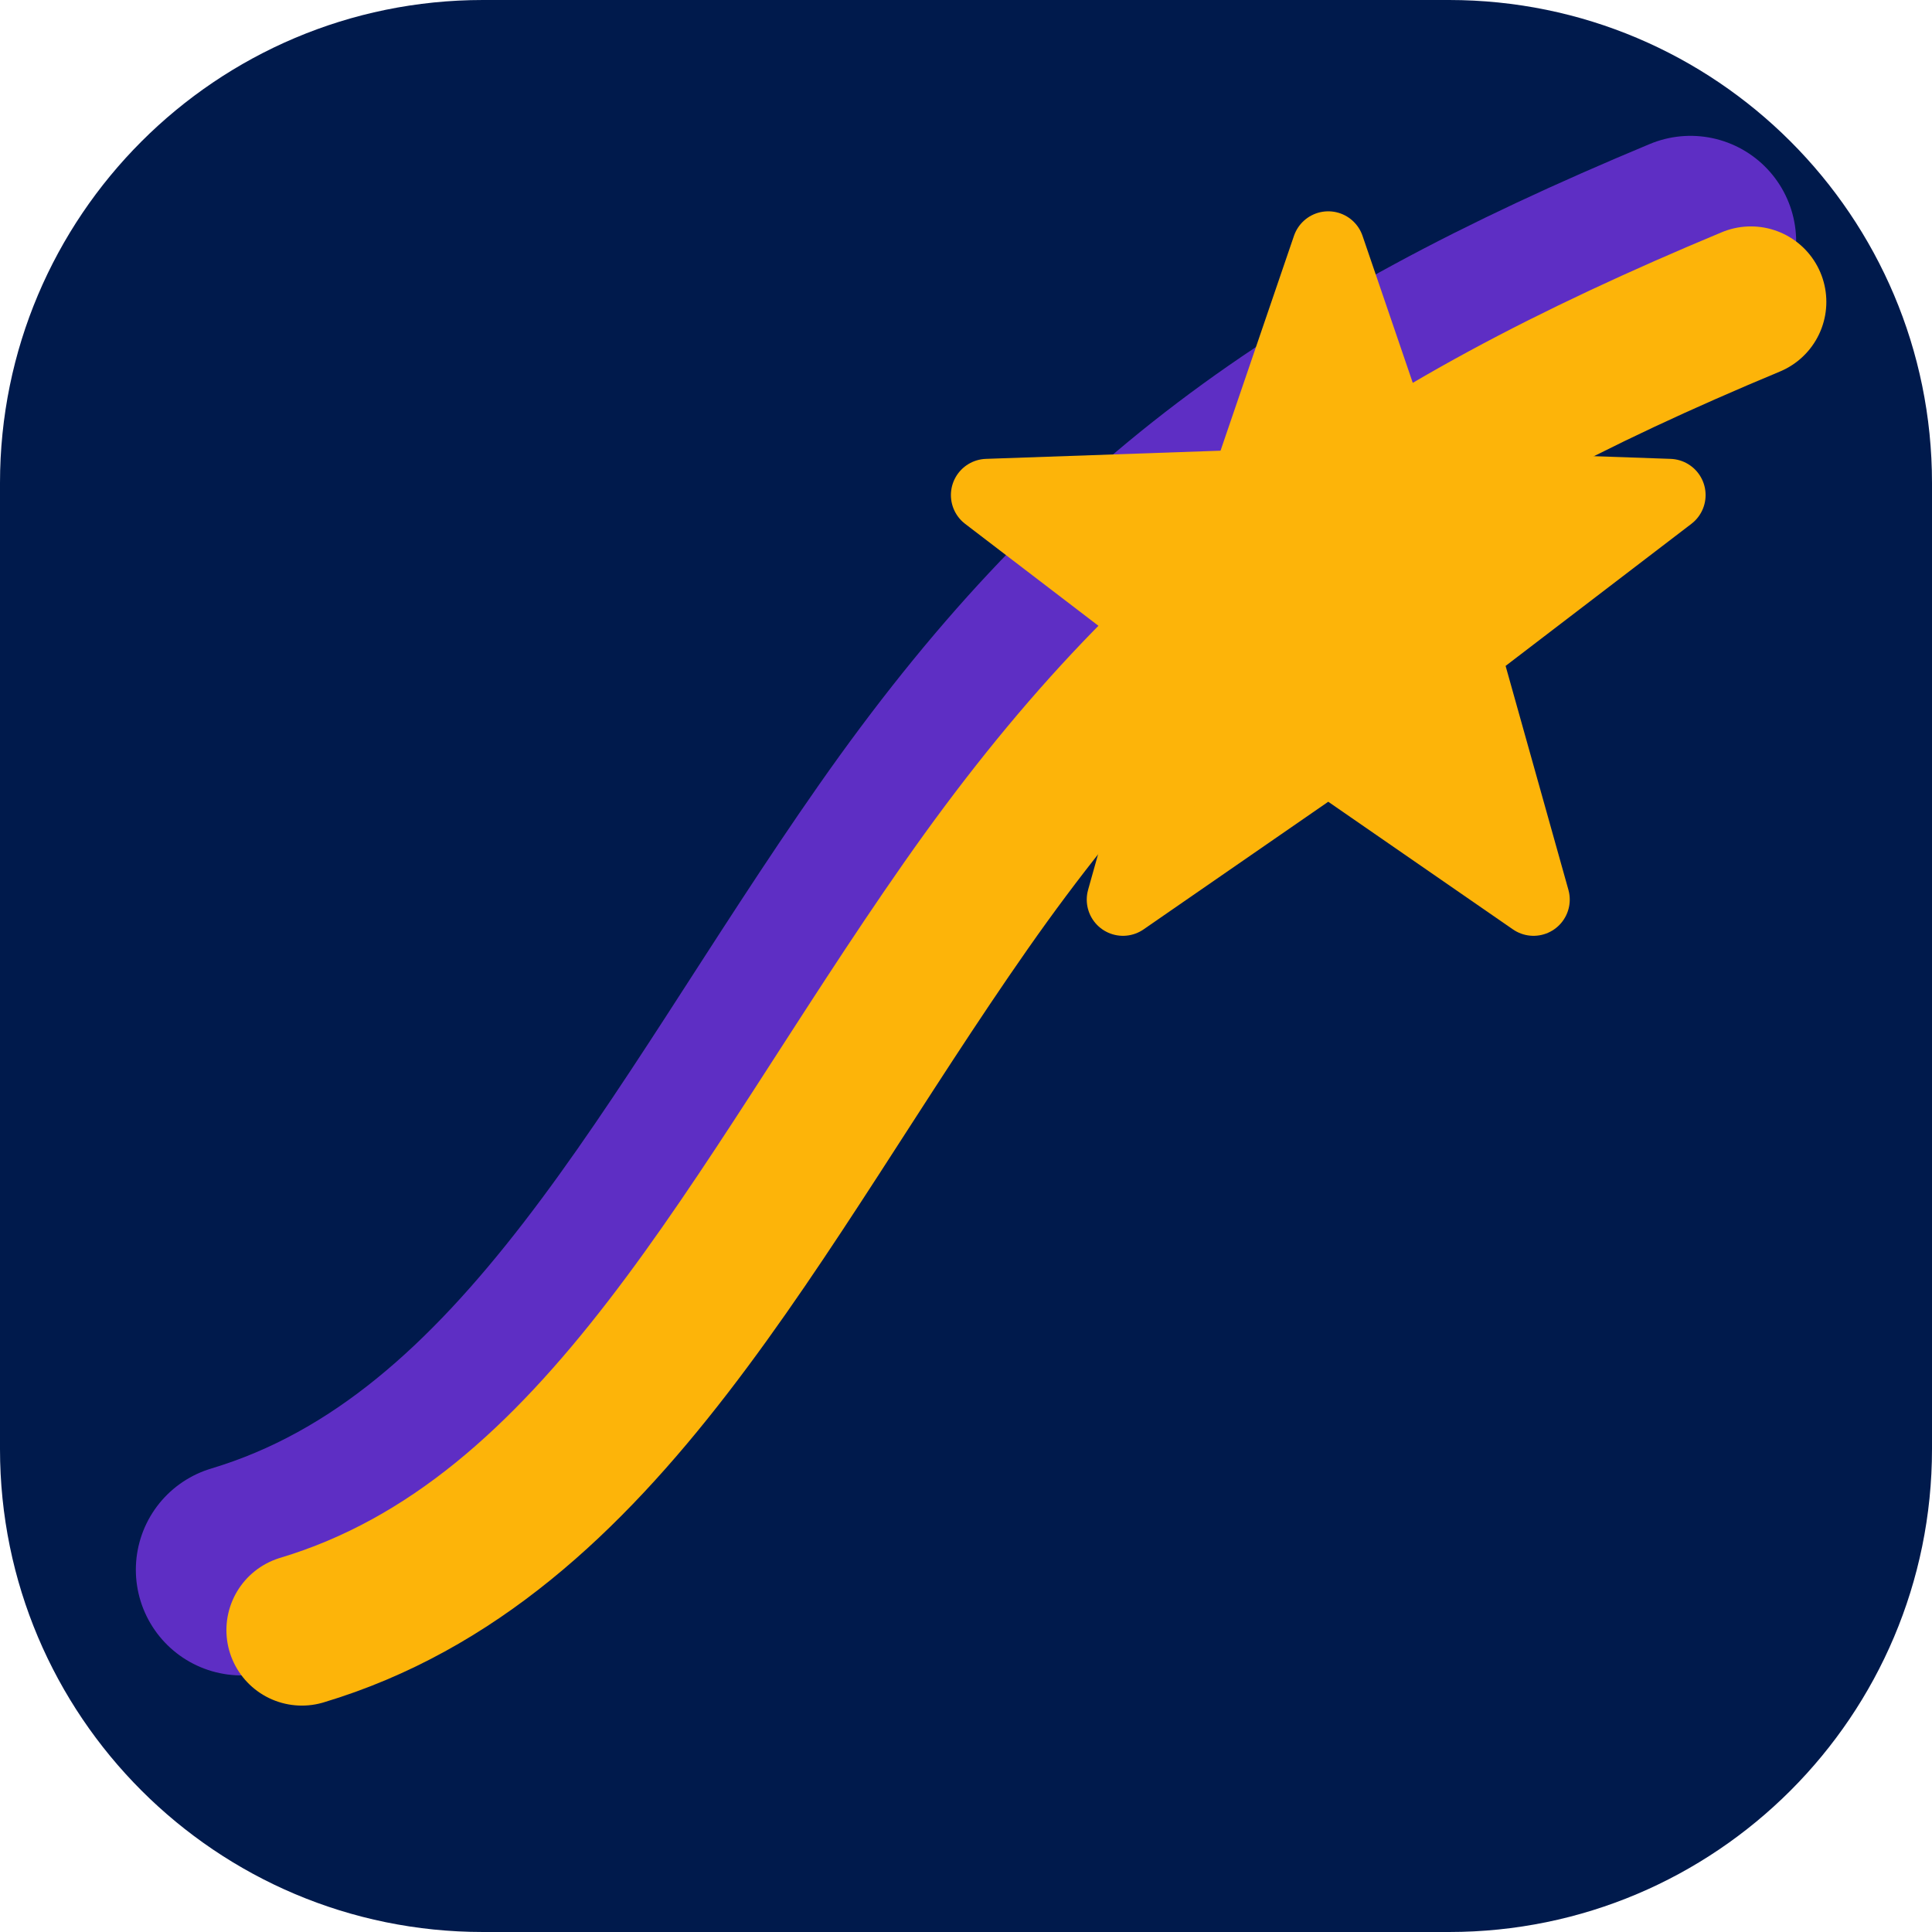
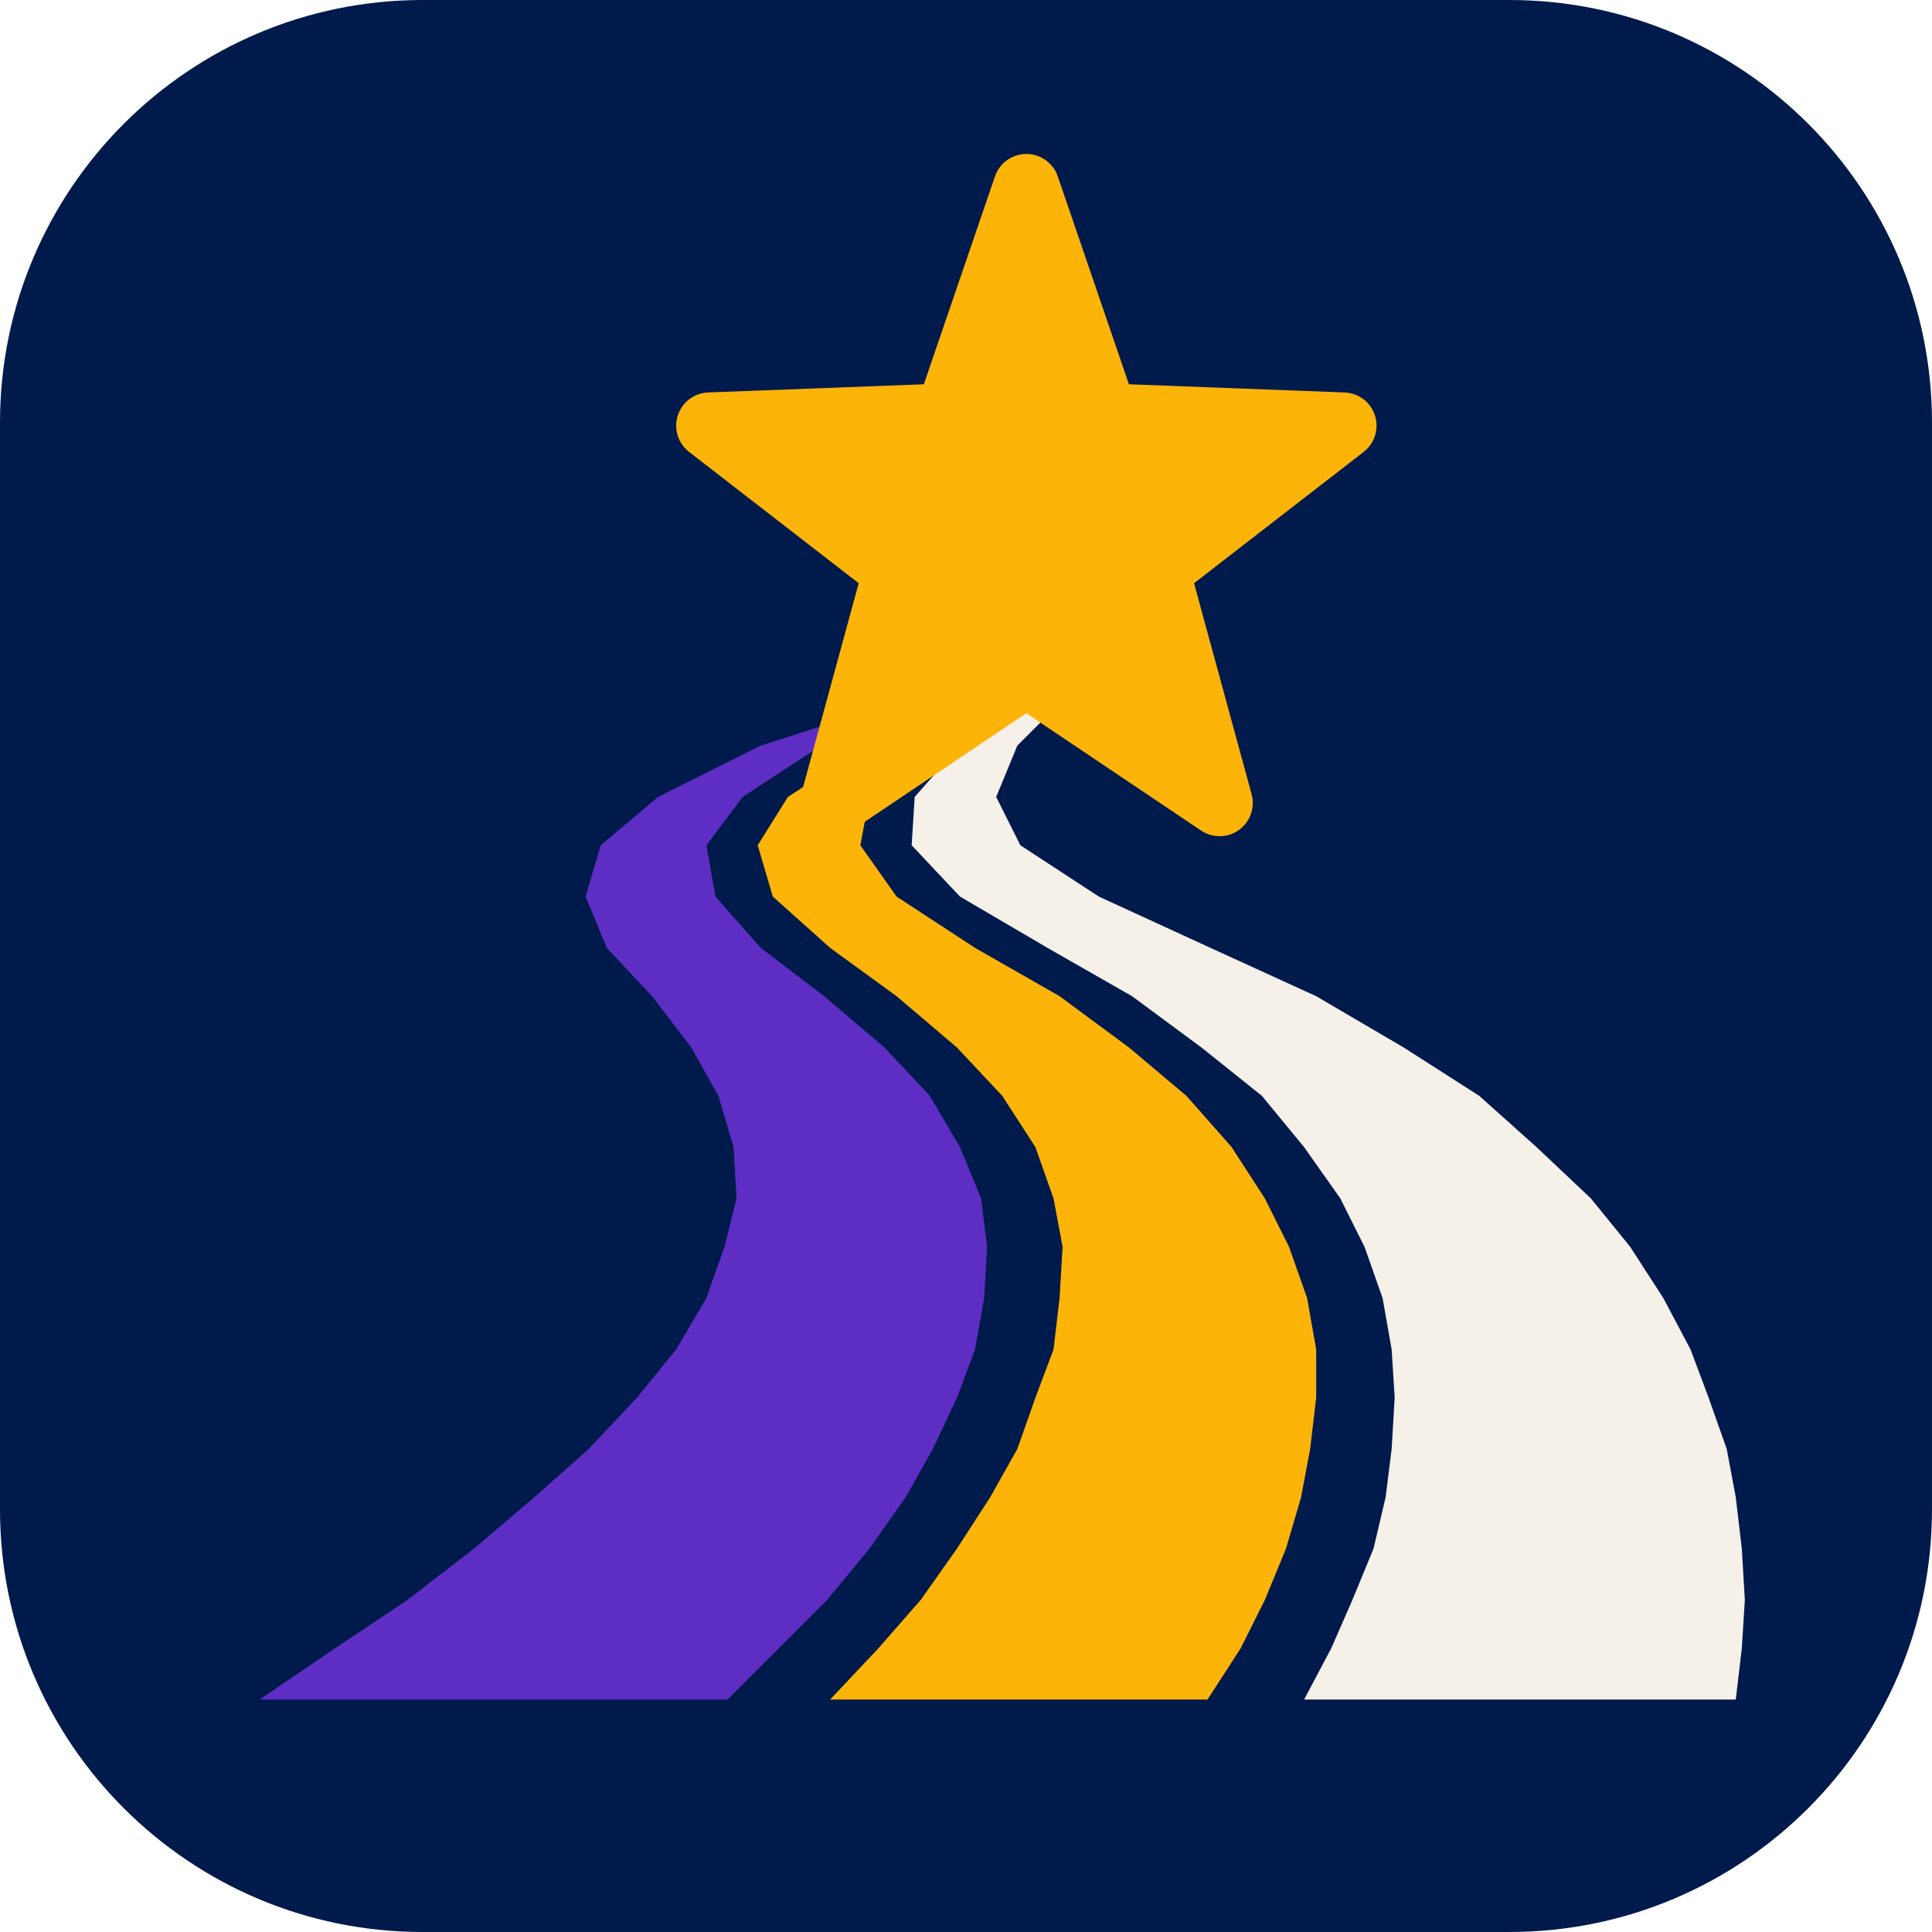
<svg xmlns="http://www.w3.org/2000/svg" viewBox="0 0 64 64" fill="none">
-   <rect width="64" height="64" rx="16" fill="#001A4C" />
-   <path d="M8 52c10-3 15-14 22-24 7-10 14-15 26-20" stroke="#5E2EC4" stroke-width="7" stroke-linecap="round" />
-   <path d="M10 54c10-3 15-14 22-24 7-10 14-15 26-20" stroke="#FDB409" stroke-width="5" stroke-linecap="round" />
-   <path d="M44 8.2 46.7 16.1 55.3 16.4 48.5 21.6 50.8 29.8 44 25.1 37.2 29.8 39.5 21.6 32.7 16.4 41.3 16.1 Z" fill="#FDB409" stroke="#FDB409" stroke-width="2.4" stroke-linejoin="round" />
+   <rect width="64" height="64" rx="14" fill="#001A4C" />
+   <path d="M30.2 23.1 25.2 24.7 21.8 26.4 19.9 28.0 19.4 29.7 20.1 31.4 21.6 33.0 22.9 34.7 23.8 36.3 24.3 38.0 24.4 39.7 24.0 41.3 23.4 43.0 22.4 44.7 21.1 46.3 19.5 48.0 17.7 49.6 15.7 51.3 13.5 53.0 11.1 54.6 8.6 56.3 24.1 56.3 25.8 54.6 27.4 53.0 28.8 51.3 30.0 49.6 30.9 48.0 31.7 46.3 32.3 44.7 32.6 43.0 32.7 41.3 32.5 39.7 31.8 38.0 30.8 36.3 29.3 34.7 27.3 33.0 25.2 31.4 23.7 29.7 23.4 28.0 24.6 26.4 27.2 24.7 31.1 23.1Z" fill="#5E2EC4" />
+   <path d="M32.3 23.1 28.7 24.7 26.1 26.4 25.1 28.0 25.6 29.7 27.5 31.4 29.7 33.0 31.7 34.7 33.2 36.3 34.3 38.0 34.9 39.7 35.2 41.3 35.1 43.0 34.9 44.7 34.3 46.3 33.7 48.0 32.8 49.6 31.7 51.3 30.5 53.0 29.1 54.6 27.5 56.3 40.0 56.3 41.1 54.6 41.9 53.0 42.6 51.3 43.1 49.6 43.4 48.0 43.6 46.3 43.6 44.7 43.3 43.0 42.7 41.3 41.9 39.7 40.8 38.0 39.3 36.3 37.4 34.7 35.1 33.0 32.3 31.4 29.7 29.7 28.5 28.0 28.8 26.4 30.5 24.7 33.3 23.1Z" fill="#FDB409" />
+   <path d="M34.5 23.1 31.8 24.7 30.3 26.4 30.2 28.0 31.8 29.7 34.7 31.4 37.5 33.0 39.8 34.7 41.8 36.3 43.2 38.0 44.4 39.7 45.2 41.3 45.8 43.0 46.1 44.7 46.2 46.3 46.1 48.0 45.9 49.6 45.5 51.3 44.8 53.0 44.1 54.6 43.2 56.3 57.5 56.3 57.7 54.6 57.8 53.0 57.7 51.3 57.5 49.6 57.2 48.0 56.6 46.3 56.0 44.7 55.1 43.0 54.0 41.3 52.7 39.7 50.9 38.0 49.0 36.3 46.5 34.7 43.6 33.0 40.1 31.4 36.4 29.7 33.8 28.0 33.0 26.4 33.7 24.7 35.3 23.1Z" fill="#F5F0E8" />
+   <path d="M34 6.2 36.6 13.8 44.5 14.1 38.3 18.9 40.4 26.6 34 22.3 27.6 26.6 29.7 18.9 23.5 14.1 31.4 13.8Z" fill="#FDB409" stroke="#FDB409" stroke-width="2.2" stroke-linejoin="round" />
</svg>
